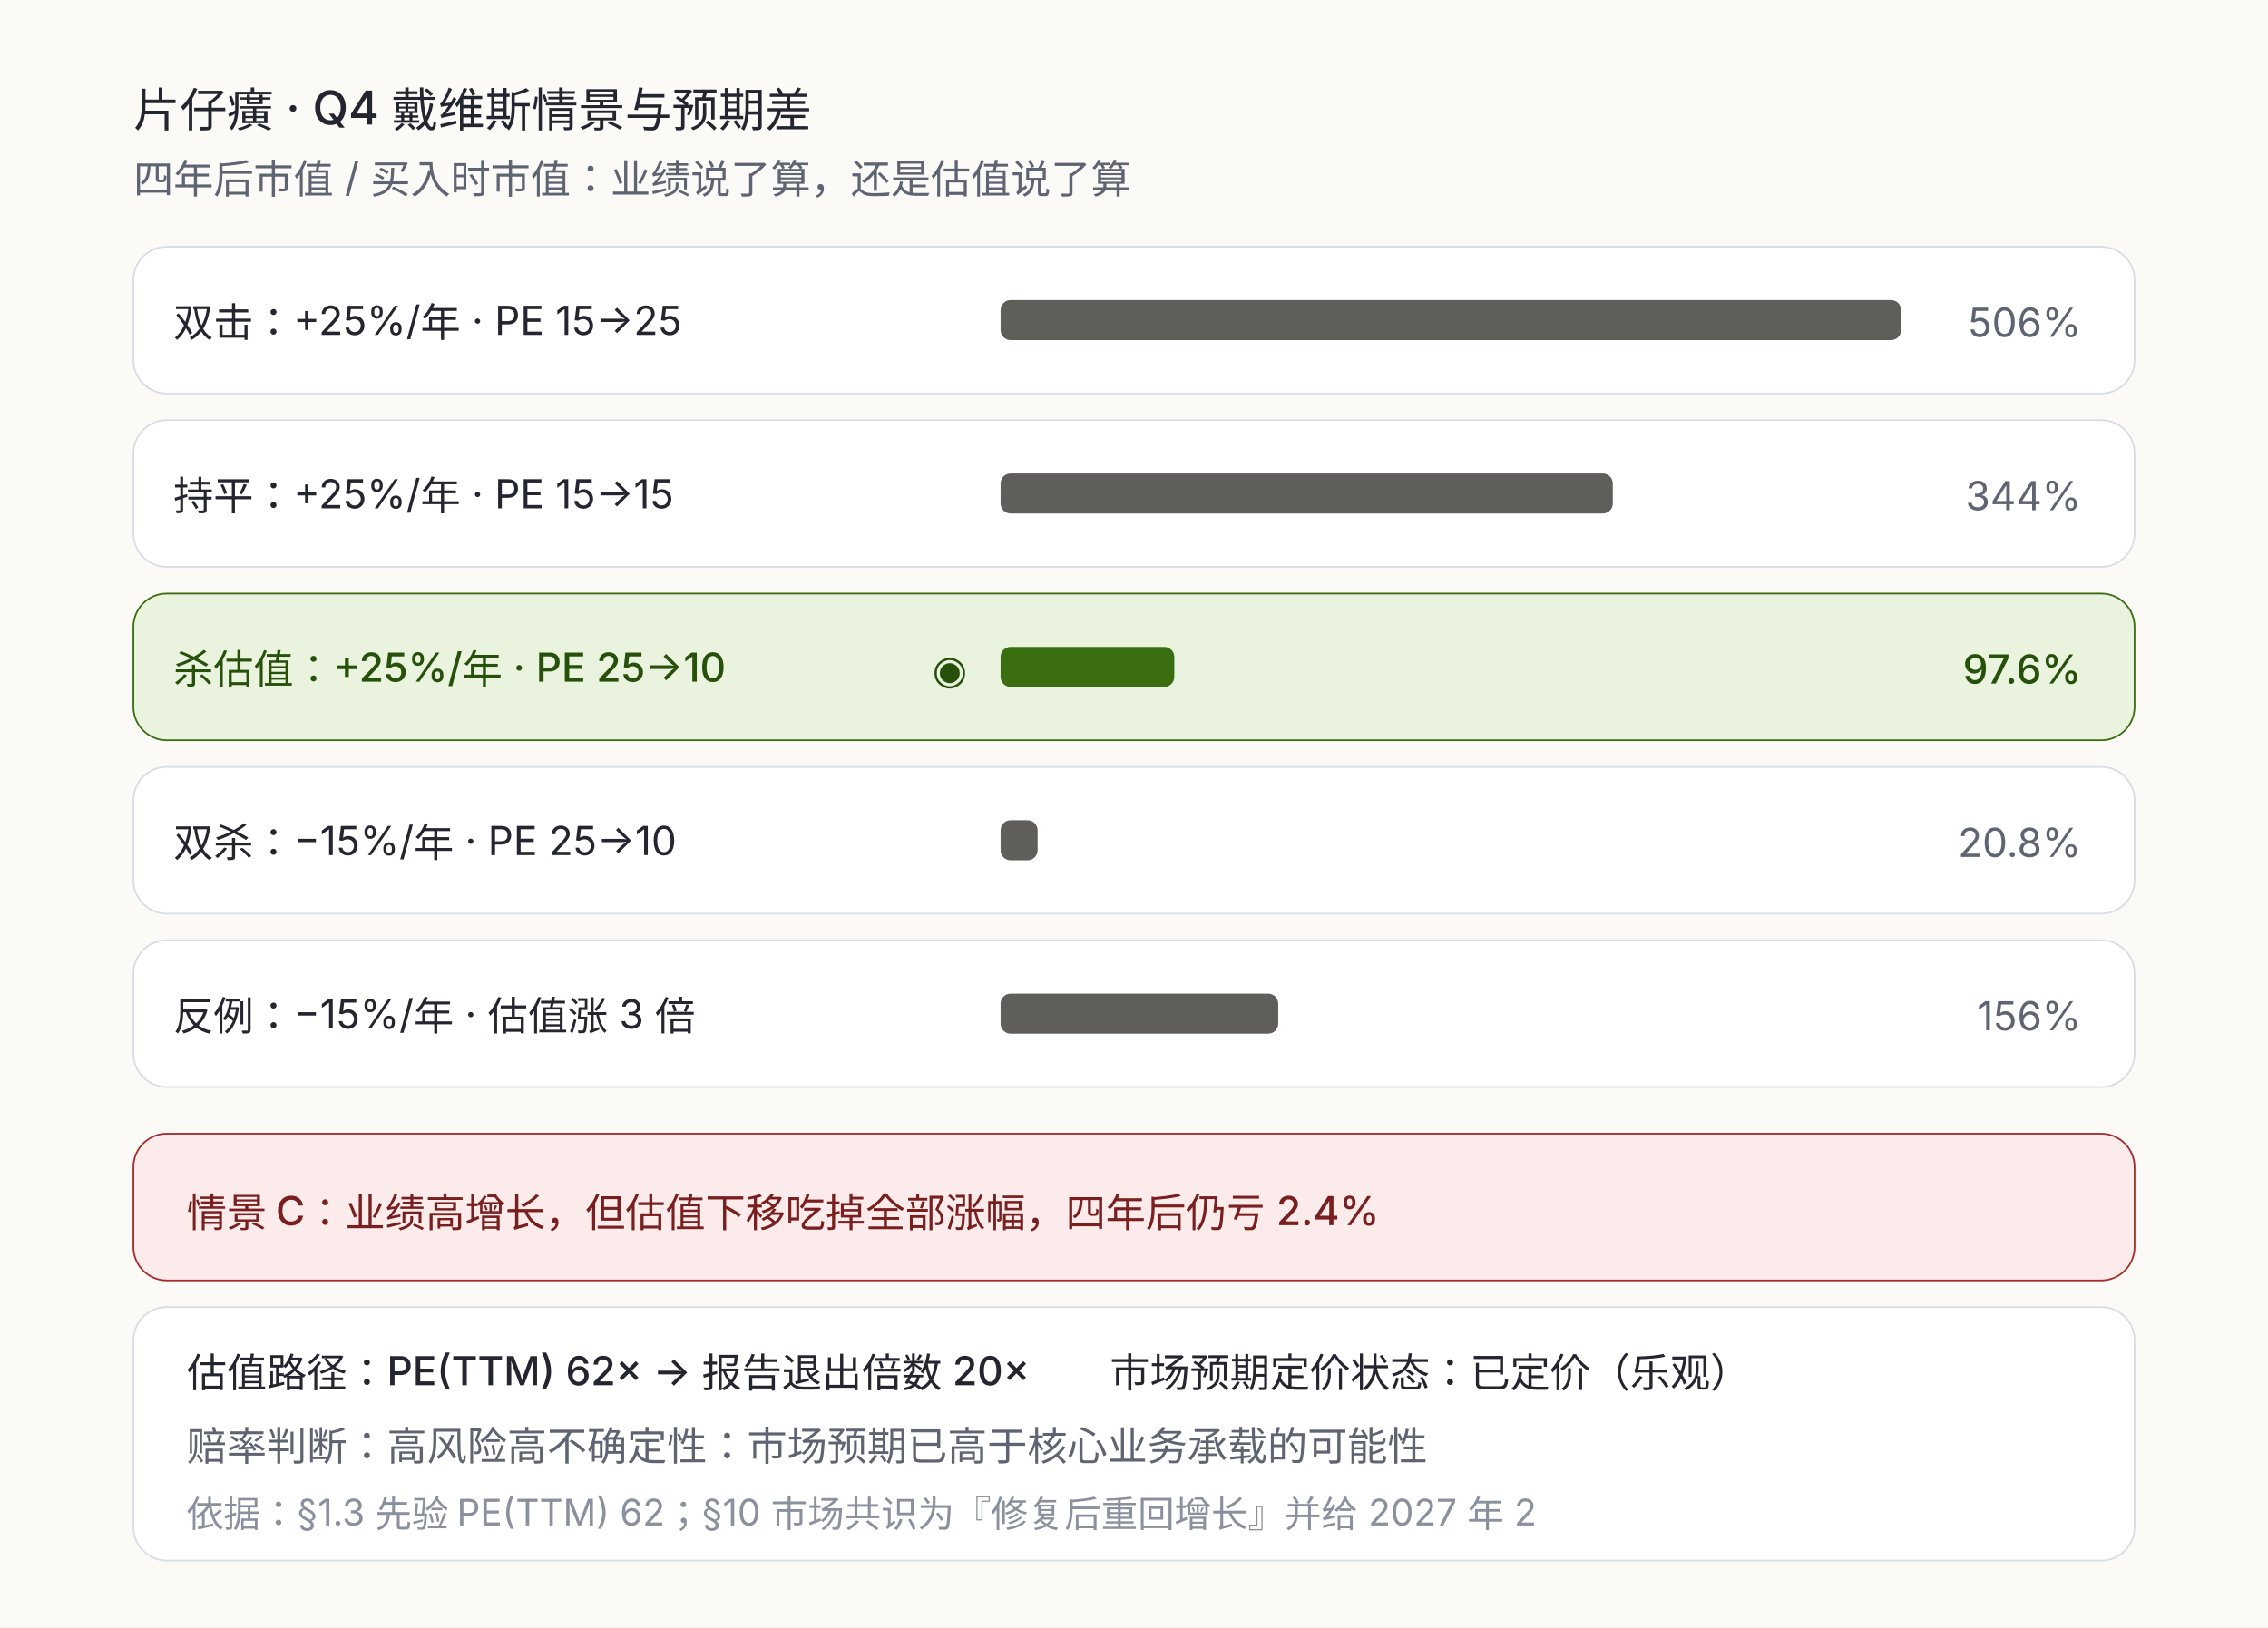
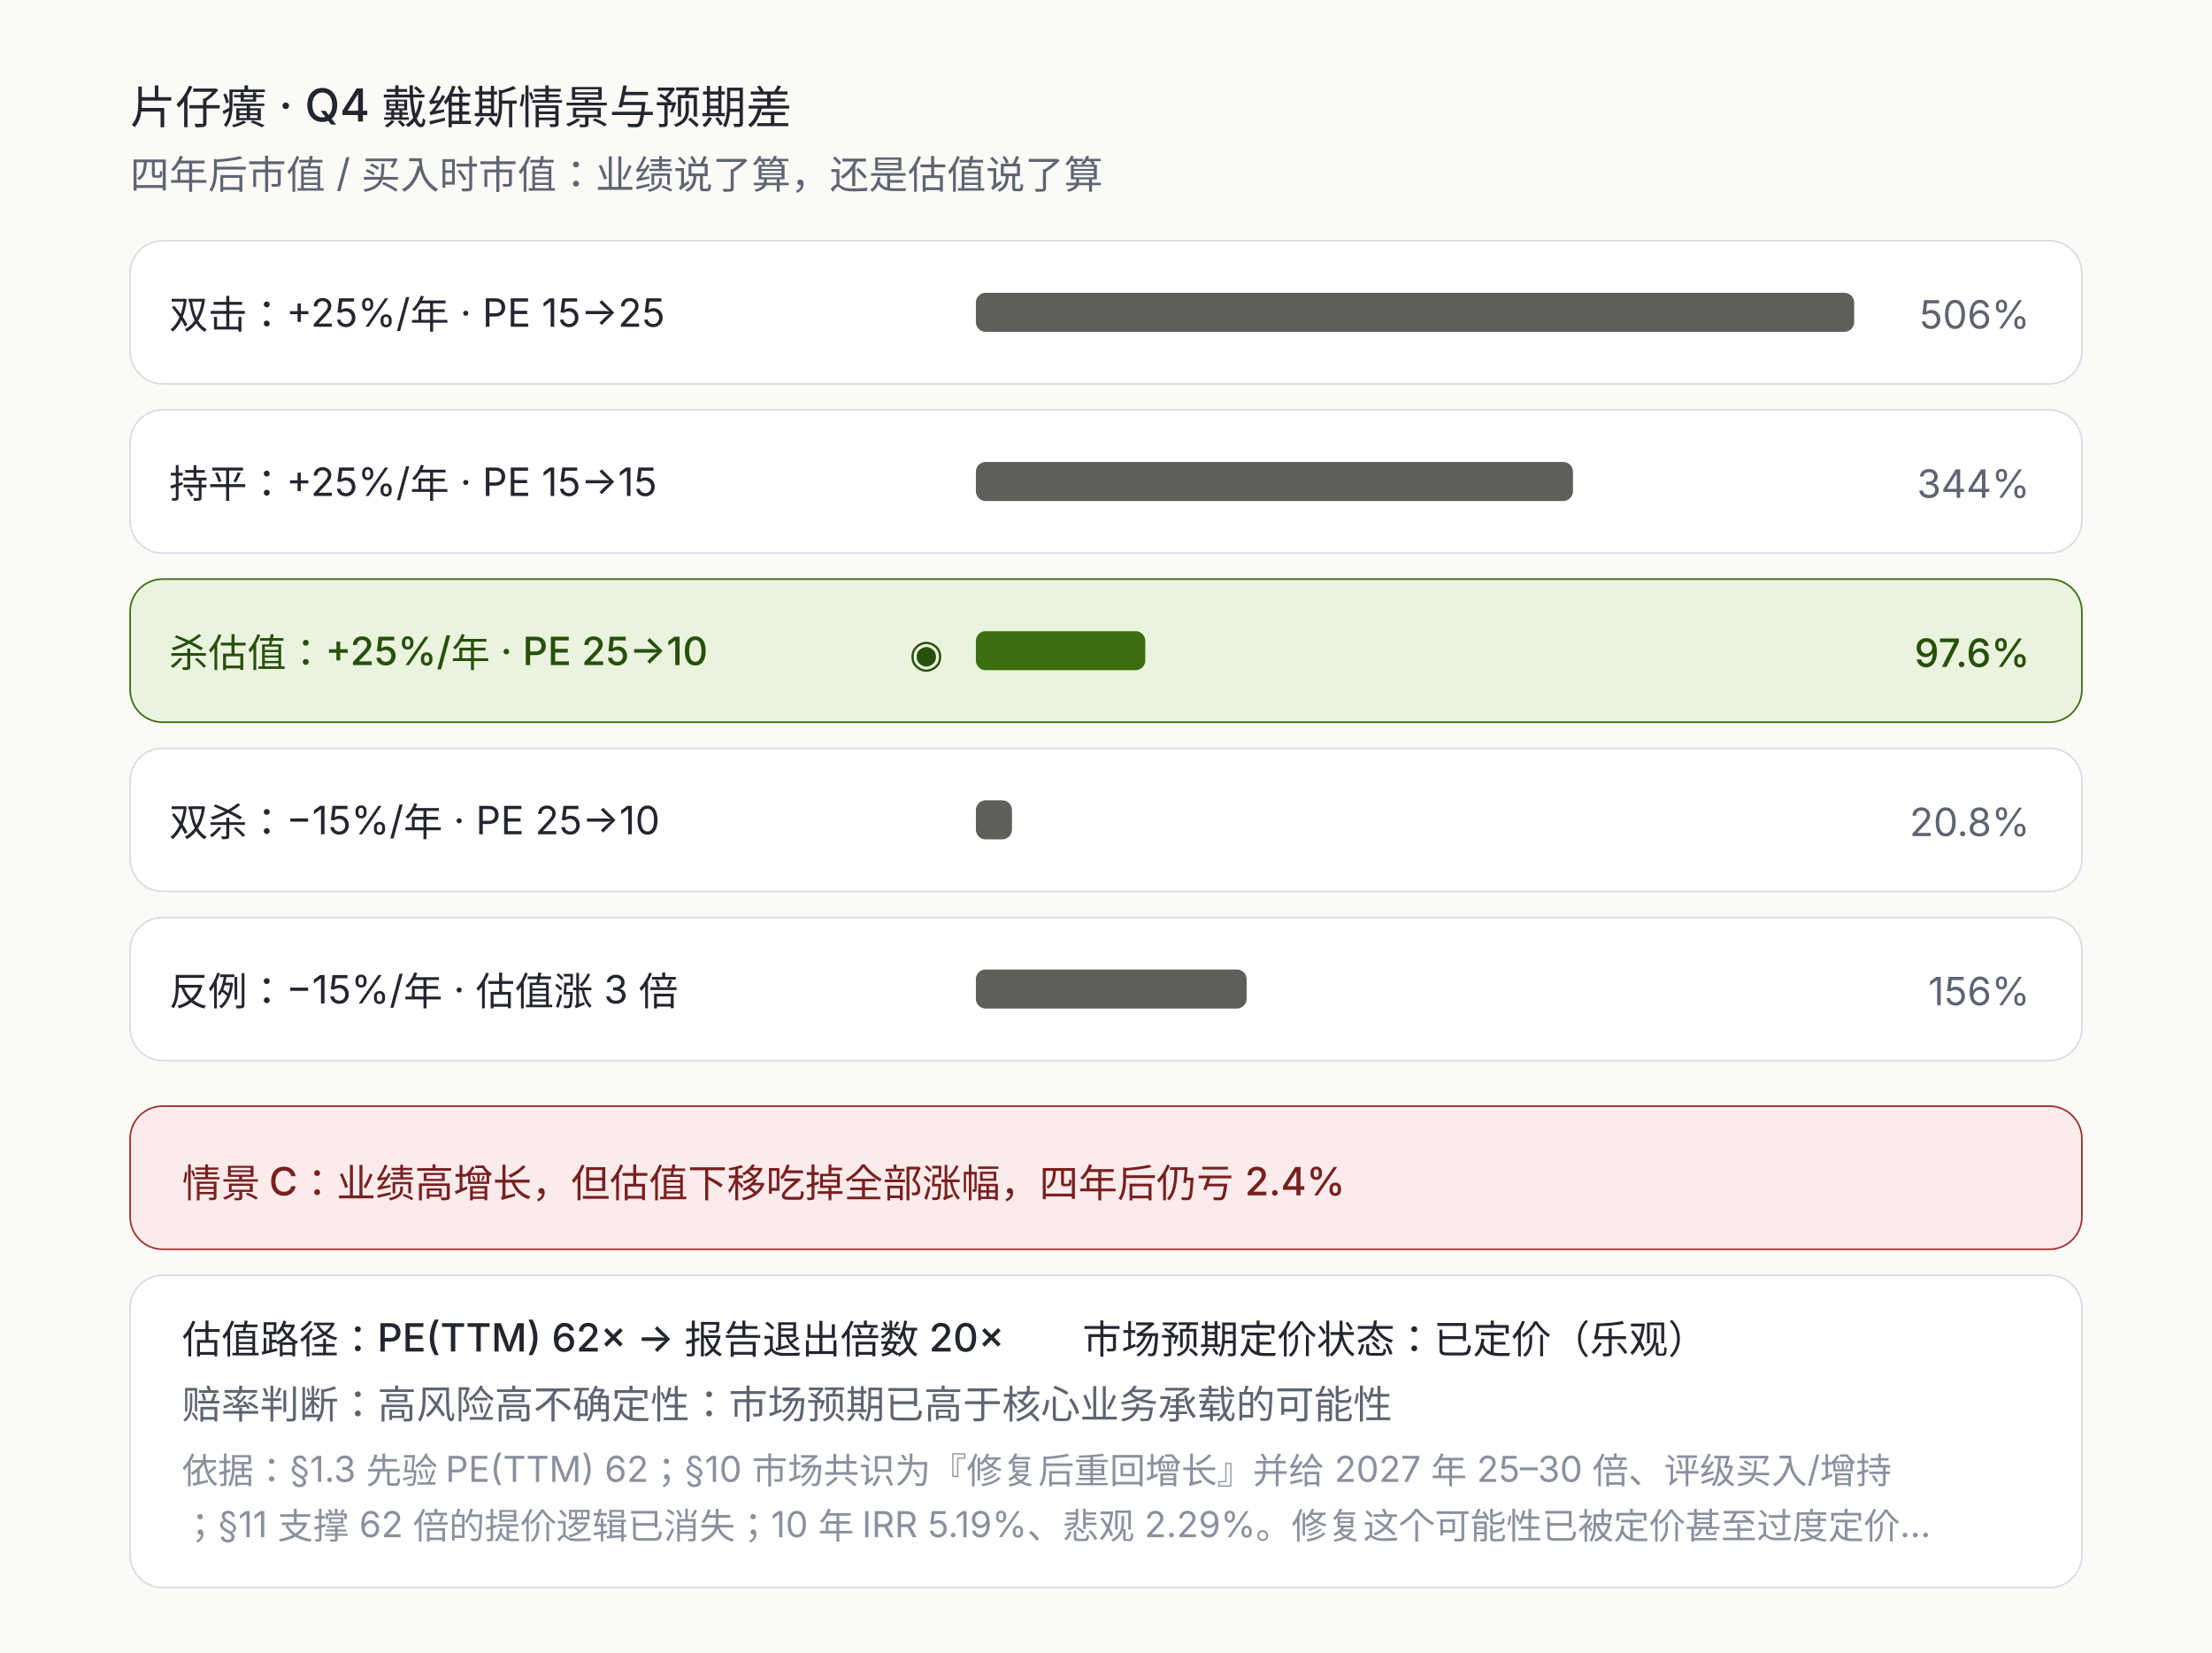
- <svg xmlns="http://www.w3.org/2000/svg" viewBox="0 0 680 488" width="100%" role="img" style="font-family:-apple-system,BlinkMacSystemFont,'PingFang SC','Microsoft YaHei',sans-serif;">
-   <rect x="0" y="0" width="680" height="488" rx="0" fill="#FBFAF7" stroke="#FBFAF7" stroke-width="0" />
+ <svg xmlns="http://www.w3.org/2000/svg" viewBox="0 0 680 508" width="100%" role="img" style="font-family:-apple-system,BlinkMacSystemFont,'PingFang SC','Microsoft YaHei',sans-serif;">
+   <rect x="0" y="0" width="680" height="508" rx="0" fill="#FBFAF7" stroke="#FBFAF7" stroke-width="0" />
  <text x="40" y="38" font-size="14" font-weight="500" fill="#23262F">片仔癀 · Q4 戴维斯情景与预期差</text>
  <text x="40" y="58" font-size="12" font-weight="400" fill="#5F6472">四年后市值 / 买入时市值：业绩说了算，还是估值说了算</text>
  <rect x="40" y="74" width="600" height="44" rx="10" fill="#FFFFFF" stroke="#D9DCE3" stroke-width="0.5" />
  <text x="52" y="101" font-size="12" font-weight="400" fill="#23262F">双击：+25%/年 · PE 15→25</text>
  <rect x="300" y="90" width="270.0" height="12" rx="3" fill="#5F5E5A" stroke="#5F5E5A" stroke-width="0" />
  <text x="624" y="101" font-size="12" font-weight="400" fill="#5F6472" text-anchor="end">506%</text>
  <rect x="40" y="126" width="600" height="44" rx="10" fill="#FFFFFF" stroke="#D9DCE3" stroke-width="0.5" />
  <text x="52" y="153" font-size="12" font-weight="400" fill="#23262F">持平：+25%/年 · PE 15→15</text>
  <rect x="300" y="142" width="183.557" height="12" rx="3" fill="#5F5E5A" stroke="#5F5E5A" stroke-width="0" />
  <text x="624" y="153" font-size="12" font-weight="400" fill="#5F6472" text-anchor="end">344%</text>
  <rect x="40" y="178" width="600" height="44" rx="10" fill="#EAF3DE" stroke="#3B6D11" stroke-width="0.5" />
  <text x="52" y="205" font-size="12" font-weight="500" fill="#27500A">杀估值：+25%/年 · PE 25→10</text>
  <rect x="300" y="194" width="52.079" height="12" rx="3" fill="#3B6D11" stroke="#3B6D11" stroke-width="0" />
  <text x="624" y="205" font-size="12" font-weight="500" fill="#27500A" text-anchor="end">97.6%</text>
  <text x="290" y="205" font-size="12" font-weight="500" fill="#27500A" text-anchor="end">◉</text>
  <rect x="40" y="230" width="600" height="44" rx="10" fill="#FFFFFF" stroke="#D9DCE3" stroke-width="0.5" />
  <text x="52" y="257" font-size="12" font-weight="400" fill="#23262F">双杀：−15%/年 · PE 25→10</text>
  <rect x="300" y="246" width="11.099" height="12" rx="3" fill="#5F5E5A" stroke="#5F5E5A" stroke-width="0" />
  <text x="624" y="257" font-size="12" font-weight="400" fill="#5F6472" text-anchor="end">20.8%</text>
  <rect x="40" y="282" width="600" height="44" rx="10" fill="#FFFFFF" stroke="#D9DCE3" stroke-width="0.5" />
  <text x="52" y="309" font-size="12" font-weight="400" fill="#23262F">反例：−15%/年 · 估值涨 3 倍</text>
  <rect x="300" y="298" width="83.241" height="12" rx="3" fill="#5F5E5A" stroke="#5F5E5A" stroke-width="0" />
  <text x="624" y="309" font-size="12" font-weight="400" fill="#5F6472" text-anchor="end">156%</text>
  <rect x="40" y="340" width="600" height="44" rx="10" fill="#FCEBEB" stroke="#A32D2D" stroke-width="0.5" />
  <text x="56" y="368" font-size="12" font-weight="500" fill="#791F1F">情景 C：业绩高增长，但估值下移吃掉全部涨幅，四年后仍亏 2.4%</text>
-   <rect x="40" y="392" width="600" height="76" rx="10" fill="#FFFFFF" stroke="#D9DCE3" stroke-width="0.5" />
+   <rect x="40" y="392" width="600" height="96" rx="10" fill="#FFFFFF" stroke="#D9DCE3" stroke-width="0.5" />
  <text x="56" y="416" font-size="12" font-weight="500" fill="#23262F">估值路径：PE(TTM) 62× → 报告退出倍数 20×　　市场预期定价状态：已定价（乐观）</text>
-   <text x="56" y="438" font-size="12" font-weight="400" fill="#5F6472">赔率判断：高风险高不确定性：市场预期已高于核心业务承载的可能性</text>
-   <text x="56" y="458" font-size="11" font-weight="400" fill="#8A909E">依据：§1.3 先验 PE(TTM) 62；§10 市场共识为『修复后重回增长』并给 2027 年 2</text>
+   <text x="56" y="436" font-size="12" font-weight="400" fill="#5F6472">赔率判断：高风险高不确定性：市场预期已高于核心业务承载的可能性</text>
+   <text x="56" y="456" font-size="11" font-weight="400" fill="#8A909E">依据：§1.3 先验 PE(TTM) 62；§10 市场共识为『修复后重回增长』并给 2027 年 25–30 倍、评级买入/增持</text>
+   <text x="56" y="473" font-size="11" font-weight="400" fill="#8A909E">；§11 支撑 62 倍的提价逻辑已消失；10 年 IRR 5.19%、悲观 2.29%。修复这个可能性已被定价甚至过度定价…</text>
</svg>
